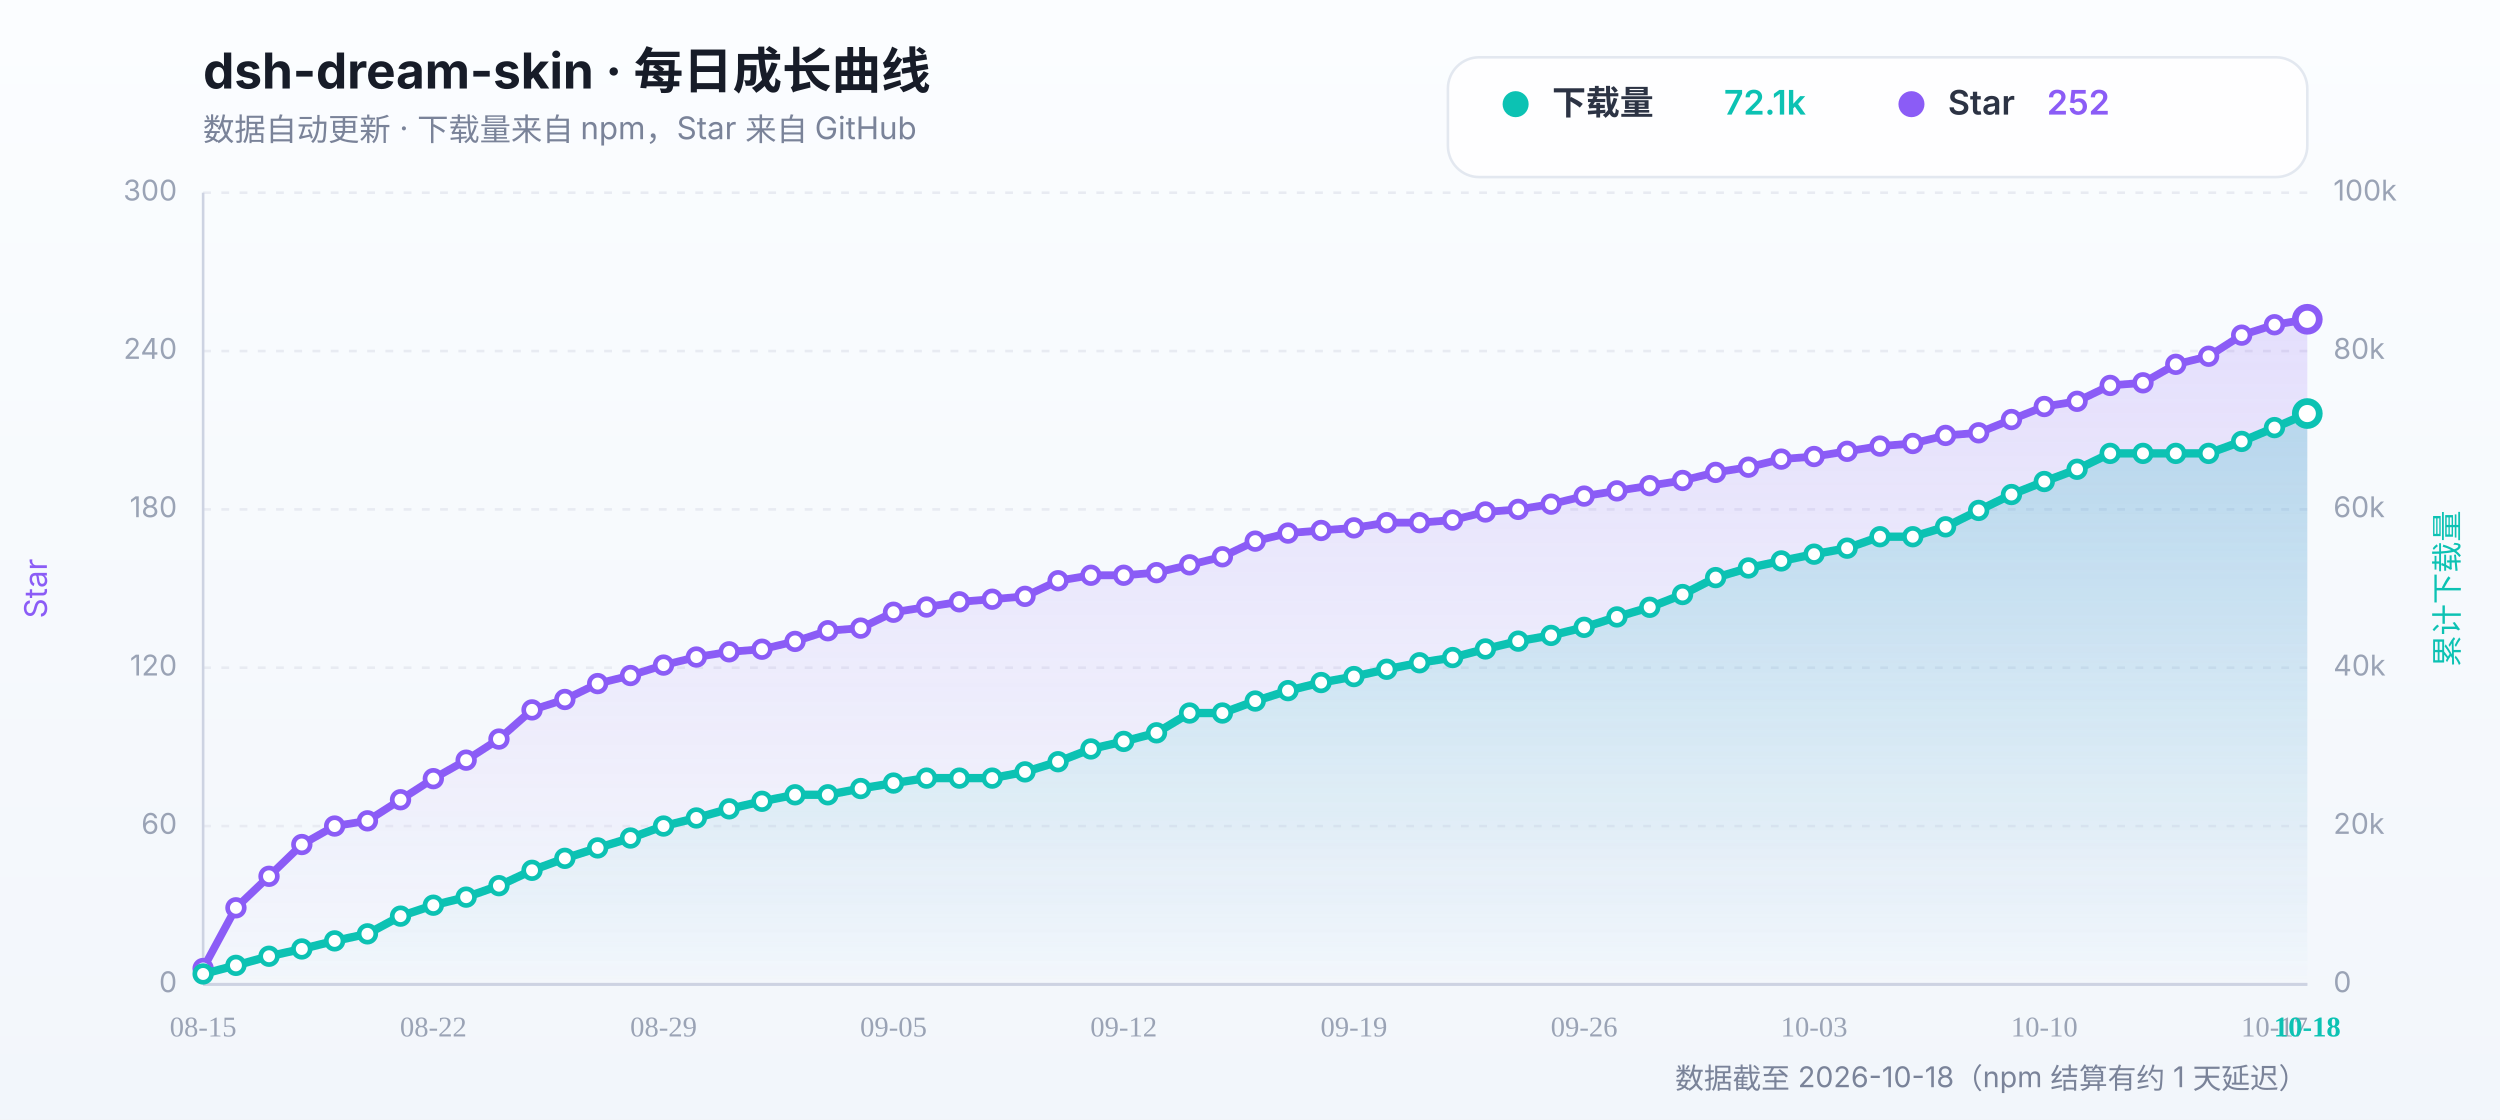
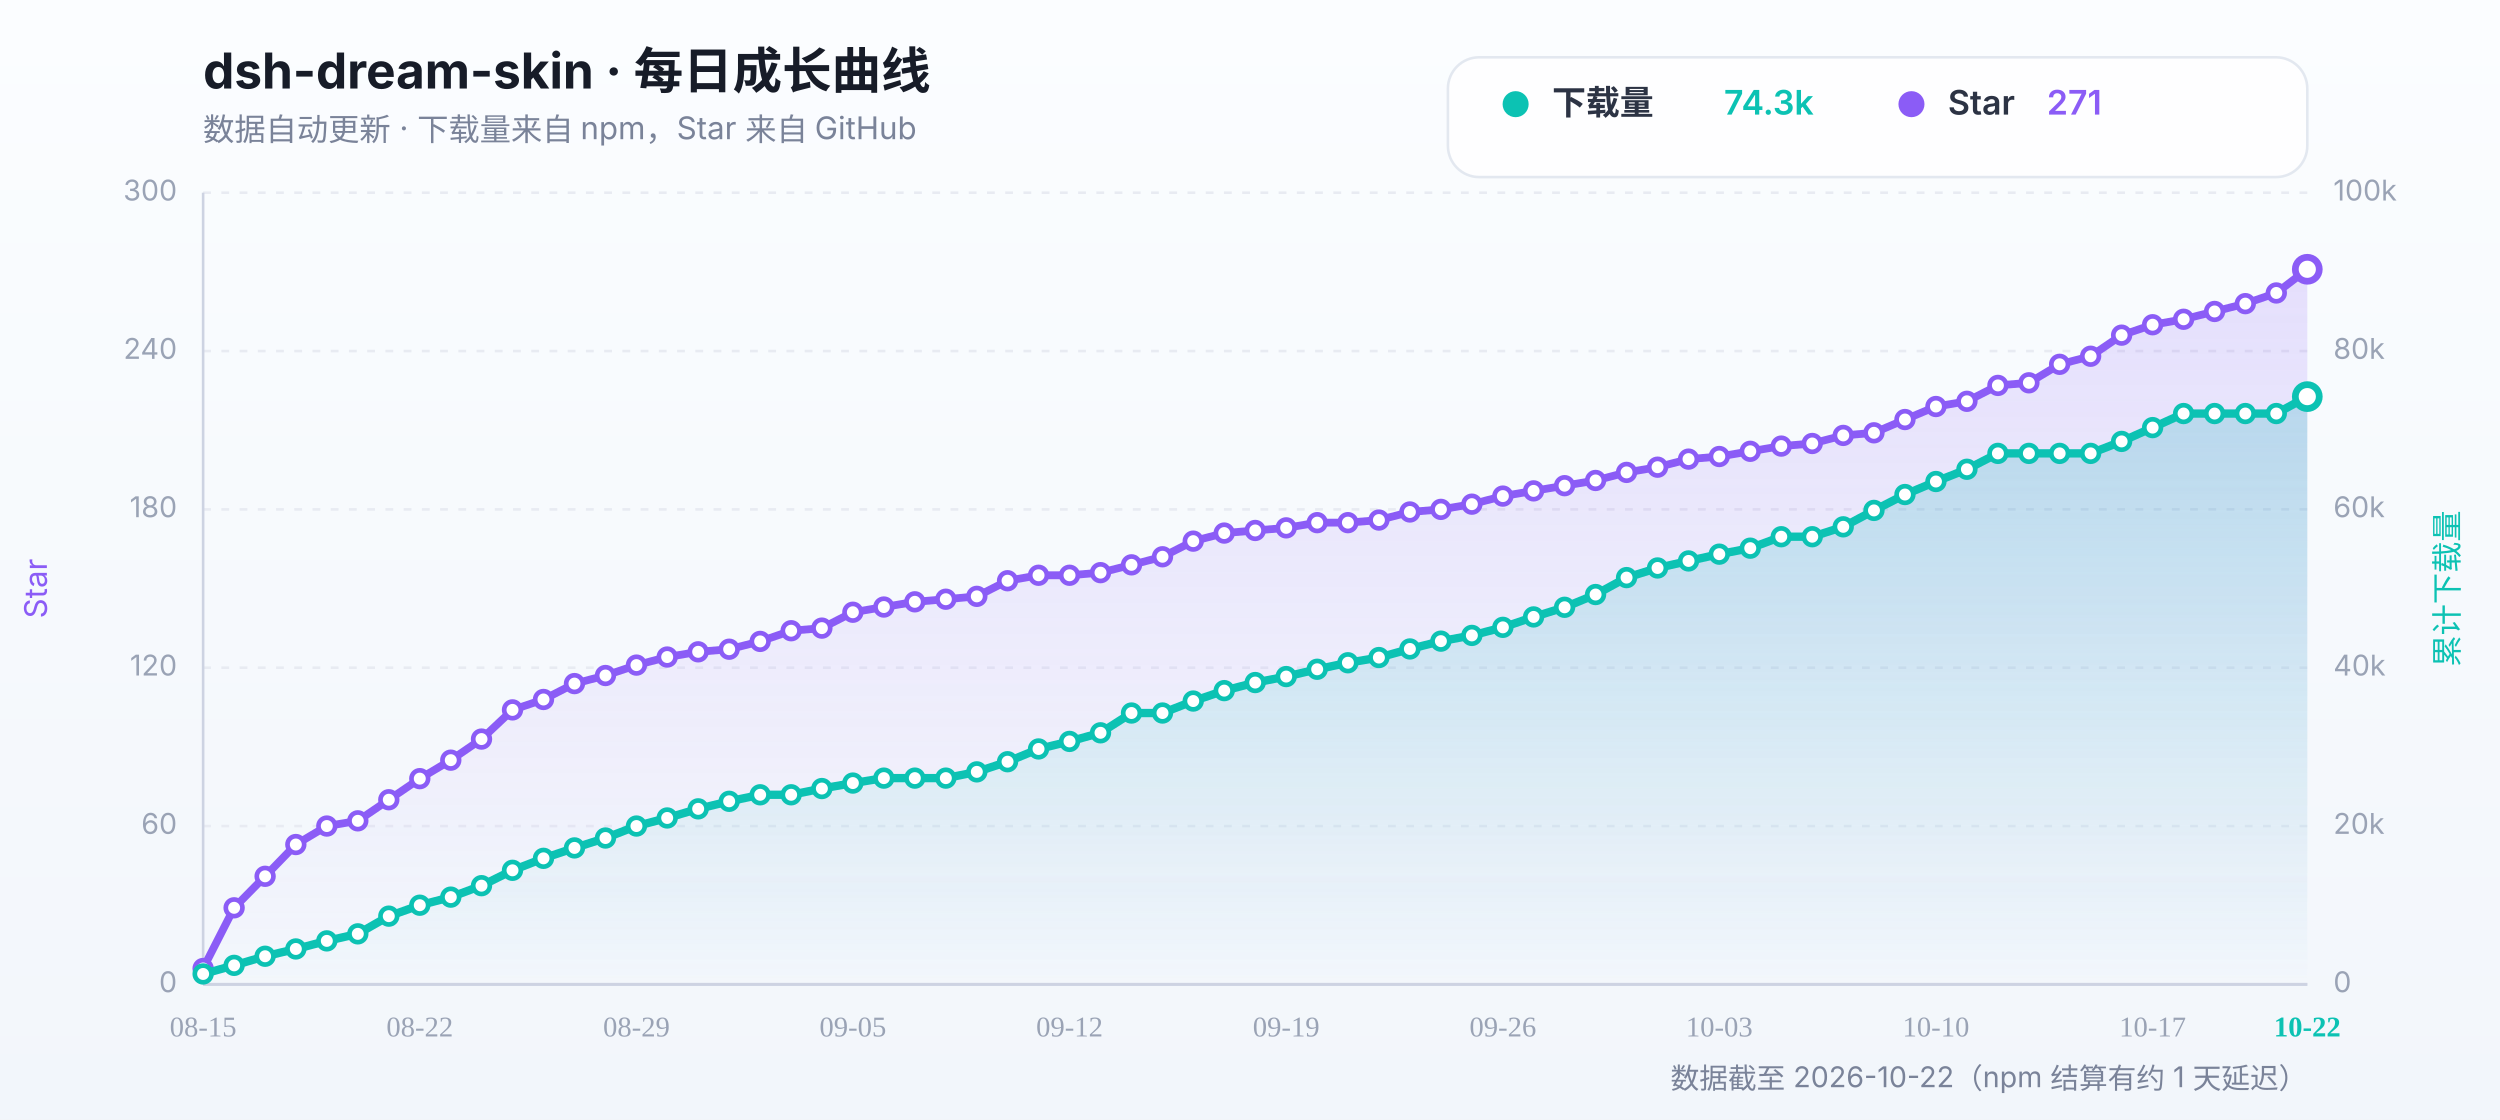
<svg xmlns="http://www.w3.org/2000/svg" width="960" height="430" viewBox="0 0 960 430" role="img" aria-label="dsh-dream-skin 每日 Star 与累计下载量双轴折线图">
  <defs>
    <linearGradient id="gradDl" x1="0" y1="0" x2="0" y2="1">
      <stop offset="0%" stop-color="#0cc2b3" stop-opacity="0.24" />
      <stop offset="100%" stop-color="#0cc2b3" stop-opacity="0" />
    </linearGradient>
    <linearGradient id="gradSt" x1="0" y1="0" x2="0" y2="1">
      <stop offset="0%" stop-color="#8b5cf6" stop-opacity="0.18" />
      <stop offset="100%" stop-color="#8b5cf6" stop-opacity="0" />
    </linearGradient>
    <linearGradient id="bgGrad" x1="0" y1="0" x2="0" y2="1">
      <stop offset="0%" stop-color="#fbfdff" />
      <stop offset="100%" stop-color="#f2f6fb" />
    </linearGradient>
  </defs>
  <rect width="960" height="430" fill="url(#bgGrad)" />
  <g font-family="system-ui,-apple-system,'Segoe UI',sans-serif">
    <text x="18" y="226" font-size="12" fill="#8b5cf6" transform="rotate(-90 18 226)" text-anchor="middle">Star</text>
    <text x="944" y="226" font-size="12" fill="#0cc2b3" transform="rotate(-90 944 226)" text-anchor="middle">累计下载量</text>
  </g>
  <text x="78" y="34" font-size="19" font-weight="700" fill="#171c28" font-family="system-ui,-apple-system,'Segoe UI',sans-serif">dsh-dream-skin · 每日成长曲线</text>
  <text x="78" y="54" font-size="12" fill="#7a8399" font-family="system-ui,-apple-system,'Segoe UI',sans-serif">数据自动更新 · 下载量来自 npm，Star 来自 GitHub</text>
  <g font-family="system-ui,-apple-system,'Segoe UI',sans-serif">
    <rect x="556" y="22" width="330" height="46" rx="12" fill="#ffffff" fill-opacity="0.72" stroke="#e3e8f0" stroke-width="1" />
    <circle cx="582" cy="40" r="5" fill="#0cc2b3" />
    <text x="596" y="44" font-size="13" font-weight="600" fill="#2c3344">下载量</text>
-     <text x="662" y="44" font-size="13" font-weight="600" fill="#0cc2b3">72.1k</text>
+     <text x="662" y="44" font-size="13" font-weight="600" fill="#0cc2b3">74.3k</text>
    <circle cx="734" cy="40" r="5" fill="#8b5cf6" />
    <text x="748" y="44" font-size="13" font-weight="600" fill="#2c3344">Star</text>
-     <text x="786" y="44" font-size="13" font-weight="600" fill="#8b5cf6">252</text>
+     <text x="786" y="44" font-size="13" font-weight="600" fill="#8b5cf6">271</text>
  </g>
  <line x1="78" y1="378.0" x2="886" y2="378.0" stroke="#d3d9e8" stroke-width="1.2" />
  <line x1="78" y1="317.2" x2="886" y2="317.2" stroke="#e8ebf2" stroke-width="1" stroke-dasharray="3 4" />
  <line x1="78" y1="256.4" x2="886" y2="256.4" stroke="#e8ebf2" stroke-width="1" stroke-dasharray="3 4" />
  <line x1="78" y1="195.6" x2="886" y2="195.6" stroke="#e8ebf2" stroke-width="1" stroke-dasharray="3 4" />
  <line x1="78" y1="134.8" x2="886" y2="134.8" stroke="#e8ebf2" stroke-width="1" stroke-dasharray="3 4" />
  <line x1="78" y1="74.0" x2="886" y2="74.0" stroke="#e8ebf2" stroke-width="1" stroke-dasharray="3 4" />
  <g font-family="system-ui,-apple-system,'Segoe UI',sans-serif">
    <text x="68" y="381.0" text-anchor="end" font-size="11" fill="#9aa3b5">0</text>
    <text x="68" y="320.2" text-anchor="end" font-size="11" fill="#9aa3b5">60</text>
    <text x="68" y="259.4" text-anchor="end" font-size="11" fill="#9aa3b5">120</text>
    <text x="68" y="198.6" text-anchor="end" font-size="11" fill="#9aa3b5">180</text>
    <text x="68" y="137.8" text-anchor="end" font-size="11" fill="#9aa3b5">240</text>
    <text x="68" y="77.0" text-anchor="end" font-size="11" fill="#9aa3b5">300</text>
    <text x="896" y="381.0" text-anchor="start" font-size="11" fill="#9aa3b5">0</text>
    <text x="896" y="320.2" text-anchor="start" font-size="11" fill="#9aa3b5">20k</text>
    <text x="896" y="259.4" text-anchor="start" font-size="11" fill="#9aa3b5">40k</text>
    <text x="896" y="198.6" text-anchor="start" font-size="11" fill="#9aa3b5">60k</text>
    <text x="896" y="137.8" text-anchor="start" font-size="11" fill="#9aa3b5">80k</text>
    <text x="896" y="77.0" text-anchor="start" font-size="11" fill="#9aa3b5">100k</text>
  </g>
  <line x1="78" y1="74" x2="78" y2="378" stroke="#cdd3e2" stroke-width="1" />
  <line x1="78" y1="378" x2="886" y2="378" stroke="#cdd3e2" stroke-width="1" />
-   <path d="M 78.0 378.0 L 78.0 374.0 L 90.6 370.7 L 103.3 367.2 L 115.9 364.4 L 128.5 361.3 L 141.1 358.6 L 153.8 351.8 L 166.4 347.6 L 179.0 344.5 L 191.6 340.1 L 204.3 334.2 L 216.9 329.6 L 229.5 325.6 L 242.1 321.8 L 254.8 317.2 L 267.4 314.1 L 280.0 310.6 L 292.6 307.7 L 305.3 305.2 L 317.9 305.2 L 330.5 302.8 L 343.1 300.7 L 355.8 298.8 L 368.4 298.8 L 381.0 298.8 L 393.6 296.4 L 406.3 292.5 L 418.9 287.6 L 431.5 284.7 L 444.1 281.4 L 456.8 273.8 L 469.4 273.8 L 482.0 269.2 L 494.6 265.2 L 507.3 262.1 L 519.9 259.8 L 532.5 257.0 L 545.1 254.5 L 557.8 252.5 L 570.4 249.2 L 583.0 246.2 L 595.6 244.0 L 608.3 240.9 L 620.9 236.9 L 633.5 233.2 L 646.1 228.3 L 658.8 221.8 L 671.4 218.1 L 684.0 215.4 L 696.6 212.8 L 709.3 210.5 L 721.9 206.1 L 734.5 206.1 L 747.1 202.3 L 759.8 196.0 L 772.4 189.9 L 785.0 184.9 L 797.6 180.2 L 810.3 174.1 L 822.9 174.1 L 835.5 174.1 L 848.1 174.1 L 860.8 169.5 L 873.4 164.2 L 886.0 158.8 L 886.0 378.0 Z" fill="url(#gradDl)" stroke="none" />
-   <path d="M 78.0 378.0 L 78.0 371.9 L 90.6 348.6 L 103.3 336.5 L 115.9 324.3 L 128.5 317.2 L 141.1 315.2 L 153.8 307.1 L 166.4 299.0 L 179.0 291.9 L 191.6 283.8 L 204.3 272.6 L 216.9 268.6 L 229.5 262.5 L 242.1 259.4 L 254.8 255.4 L 267.4 252.3 L 280.0 250.3 L 292.6 249.3 L 305.3 246.3 L 317.9 242.2 L 330.5 241.2 L 343.1 235.1 L 355.8 233.1 L 368.4 231.1 L 381.0 230.1 L 393.6 229.0 L 406.3 223.0 L 418.9 220.9 L 431.5 220.9 L 444.1 219.9 L 456.8 216.9 L 469.4 213.8 L 482.0 207.8 L 494.6 204.7 L 507.3 203.7 L 519.9 202.7 L 532.5 200.7 L 545.1 200.7 L 557.8 199.7 L 570.4 196.6 L 583.0 195.6 L 595.6 193.6 L 608.3 190.5 L 620.9 188.5 L 633.5 186.5 L 646.1 184.5 L 658.8 181.4 L 671.4 179.4 L 684.0 176.3 L 696.6 175.3 L 709.3 173.3 L 721.9 171.3 L 734.5 170.3 L 747.1 167.2 L 759.8 166.2 L 772.4 161.1 L 785.0 156.1 L 797.6 154.1 L 810.3 148.0 L 822.9 147.0 L 835.5 139.9 L 848.1 136.8 L 860.8 128.7 L 873.4 124.7 L 886.0 122.6 L 886.0 378.0 Z" fill="url(#gradSt)" stroke="none" />
-   <polyline points="78.0,371.9 90.6,348.6 103.3,336.5 115.9,324.3 128.5,317.2 141.1,315.2 153.8,307.1 166.4,299.0 179.0,291.9 191.6,283.8 204.3,272.6 216.9,268.6 229.5,262.5 242.1,259.4 254.8,255.4 267.4,252.3 280.0,250.3 292.6,249.3 305.3,246.3 317.9,242.2 330.5,241.2 343.1,235.1 355.8,233.1 368.4,231.1 381.0,230.1 393.6,229.0 406.3,223.0 418.9,220.9 431.5,220.9 444.1,219.9 456.8,216.9 469.4,213.8 482.0,207.8 494.6,204.7 507.3,203.7 519.9,202.7 532.5,200.7 545.1,200.7 557.8,199.7 570.4,196.6 583.0,195.6 595.6,193.6 608.3,190.5 620.9,188.5 633.5,186.5 646.1,184.5 658.8,181.4 671.4,179.4 684.0,176.3 696.6,175.3 709.3,173.3 721.9,171.3 734.5,170.3 747.1,167.2 759.8,166.2 772.4,161.1 785.0,156.1 797.6,154.1 810.3,148.0 822.9,147.0 835.5,139.9 848.1,136.8 860.8,128.7 873.4,124.7 886.0,122.6" fill="none" stroke="#8b5cf6" stroke-width="3" stroke-linecap="round" stroke-linejoin="round" />
+   <path d="M 78.0 378.0 L 78.0 374.0 L 89.9 370.7 L 101.8 367.2 L 113.6 364.4 L 125.5 361.3 L 137.4 358.6 L 149.3 351.8 L 161.2 347.6 L 173.1 344.5 L 184.9 340.1 L 196.8 334.2 L 208.7 329.6 L 220.6 325.6 L 232.5 321.8 L 244.4 317.2 L 256.2 314.1 L 268.1 310.6 L 280.0 307.7 L 291.9 305.2 L 303.8 305.2 L 315.6 302.8 L 327.5 300.7 L 339.4 298.8 L 351.3 298.8 L 363.2 298.8 L 375.1 296.4 L 386.9 292.5 L 398.8 287.6 L 410.7 284.7 L 422.6 281.4 L 434.5 273.8 L 446.4 273.8 L 458.2 269.2 L 470.1 265.2 L 482.0 262.1 L 493.9 259.8 L 505.8 257.0 L 517.6 254.5 L 529.5 252.5 L 541.4 249.2 L 553.3 246.2 L 565.2 244.0 L 577.1 240.9 L 588.9 236.9 L 600.8 233.2 L 612.7 228.3 L 624.6 221.8 L 636.5 218.1 L 648.4 215.4 L 660.2 212.8 L 672.1 210.5 L 684.0 206.1 L 695.9 206.1 L 707.8 202.3 L 719.6 196.0 L 731.5 189.9 L 743.4 184.9 L 755.3 180.2 L 767.2 174.1 L 779.1 174.1 L 790.9 174.1 L 802.8 174.1 L 814.7 169.5 L 826.6 164.2 L 838.5 158.8 L 850.4 158.8 L 862.2 158.8 L 874.1 158.8 L 886.0 152.3 L 886.0 378.0 Z" fill="url(#gradDl)" stroke="none" />
+   <path d="M 78.0 378.0 L 78.0 371.9 L 89.9 348.6 L 101.8 336.5 L 113.6 324.3 L 125.5 317.2 L 137.4 315.2 L 149.3 307.1 L 161.2 299.0 L 173.1 291.9 L 184.9 283.8 L 196.8 272.6 L 208.7 268.6 L 220.6 262.5 L 232.5 259.4 L 244.4 255.4 L 256.2 252.3 L 268.1 250.3 L 280.0 249.3 L 291.9 246.3 L 303.8 242.2 L 315.6 241.2 L 327.5 235.1 L 339.4 233.1 L 351.3 231.1 L 363.2 230.1 L 375.1 229.0 L 386.9 223.0 L 398.8 220.9 L 410.7 220.9 L 422.6 219.9 L 434.5 216.9 L 446.4 213.8 L 458.2 207.8 L 470.1 204.7 L 482.0 203.7 L 493.9 202.7 L 505.8 200.7 L 517.6 200.7 L 529.5 199.7 L 541.4 196.6 L 553.3 195.6 L 565.2 193.6 L 577.1 190.5 L 588.9 188.5 L 600.8 186.5 L 612.7 184.5 L 624.6 181.4 L 636.5 179.4 L 648.4 176.3 L 660.2 175.3 L 672.1 173.3 L 684.0 171.3 L 695.9 170.3 L 707.8 167.2 L 719.6 166.2 L 731.5 161.1 L 743.4 156.1 L 755.3 154.1 L 767.2 148.0 L 779.1 147.0 L 790.9 139.9 L 802.8 136.8 L 814.7 128.7 L 826.6 124.7 L 838.5 122.6 L 850.4 119.6 L 862.2 116.6 L 874.1 112.5 L 886.0 103.4 L 886.0 378.0 Z" fill="url(#gradSt)" stroke="none" />
+   <polyline points="78.0,371.9 89.9,348.6 101.8,336.5 113.6,324.3 125.5,317.2 137.4,315.2 149.3,307.1 161.2,299.0 173.1,291.9 184.9,283.8 196.8,272.6 208.7,268.6 220.6,262.5 232.5,259.4 244.4,255.4 256.2,252.3 268.1,250.3 280.0,249.3 291.9,246.3 303.8,242.2 315.6,241.2 327.5,235.1 339.4,233.1 351.3,231.1 363.2,230.1 375.1,229.0 386.9,223.0 398.8,220.9 410.7,220.9 422.6,219.9 434.5,216.9 446.4,213.8 458.2,207.8 470.1,204.7 482.0,203.7 493.9,202.7 505.8,200.7 517.6,200.7 529.5,199.7 541.4,196.6 553.3,195.6 565.2,193.6 577.1,190.5 588.9,188.5 600.8,186.5 612.7,184.5 624.6,181.4 636.5,179.4 648.4,176.3 660.2,175.3 672.1,173.3 684.0,171.3 695.9,170.3 707.8,167.2 719.6,166.2 731.5,161.1 743.4,156.1 755.3,154.1 767.2,148.0 779.1,147.0 790.9,139.9 802.8,136.8 814.7,128.7 826.6,124.7 838.5,122.6 850.4,119.6 862.2,116.6 874.1,112.5 886.0,103.4" fill="none" stroke="#8b5cf6" stroke-width="3" stroke-linecap="round" stroke-linejoin="round" />
  <circle cx="78.0" cy="371.9" r="3.2" fill="#ffffff" stroke="#8b5cf6" stroke-width="1.8" />
-   <circle cx="90.6" cy="348.6" r="3.2" fill="#ffffff" stroke="#8b5cf6" stroke-width="1.8" />
-   <circle cx="103.3" cy="336.5" r="3.2" fill="#ffffff" stroke="#8b5cf6" stroke-width="1.8" />
-   <circle cx="115.9" cy="324.3" r="3.2" fill="#ffffff" stroke="#8b5cf6" stroke-width="1.8" />
-   <circle cx="128.5" cy="317.2" r="3.2" fill="#ffffff" stroke="#8b5cf6" stroke-width="1.8" />
-   <circle cx="141.1" cy="315.2" r="3.2" fill="#ffffff" stroke="#8b5cf6" stroke-width="1.8" />
-   <circle cx="153.8" cy="307.1" r="3.2" fill="#ffffff" stroke="#8b5cf6" stroke-width="1.8" />
-   <circle cx="166.4" cy="299.0" r="3.2" fill="#ffffff" stroke="#8b5cf6" stroke-width="1.8" />
-   <circle cx="179.0" cy="291.9" r="3.2" fill="#ffffff" stroke="#8b5cf6" stroke-width="1.8" />
-   <circle cx="191.6" cy="283.8" r="3.2" fill="#ffffff" stroke="#8b5cf6" stroke-width="1.8" />
-   <circle cx="204.3" cy="272.6" r="3.2" fill="#ffffff" stroke="#8b5cf6" stroke-width="1.8" />
-   <circle cx="216.9" cy="268.6" r="3.2" fill="#ffffff" stroke="#8b5cf6" stroke-width="1.8" />
-   <circle cx="229.5" cy="262.5" r="3.2" fill="#ffffff" stroke="#8b5cf6" stroke-width="1.8" />
-   <circle cx="242.1" cy="259.4" r="3.2" fill="#ffffff" stroke="#8b5cf6" stroke-width="1.8" />
-   <circle cx="254.8" cy="255.4" r="3.2" fill="#ffffff" stroke="#8b5cf6" stroke-width="1.8" />
-   <circle cx="267.4" cy="252.3" r="3.2" fill="#ffffff" stroke="#8b5cf6" stroke-width="1.8" />
-   <circle cx="280.0" cy="250.3" r="3.2" fill="#ffffff" stroke="#8b5cf6" stroke-width="1.8" />
-   <circle cx="292.6" cy="249.3" r="3.2" fill="#ffffff" stroke="#8b5cf6" stroke-width="1.8" />
-   <circle cx="305.3" cy="246.3" r="3.2" fill="#ffffff" stroke="#8b5cf6" stroke-width="1.8" />
-   <circle cx="317.9" cy="242.2" r="3.2" fill="#ffffff" stroke="#8b5cf6" stroke-width="1.8" />
-   <circle cx="330.5" cy="241.2" r="3.2" fill="#ffffff" stroke="#8b5cf6" stroke-width="1.8" />
-   <circle cx="343.1" cy="235.1" r="3.2" fill="#ffffff" stroke="#8b5cf6" stroke-width="1.8" />
-   <circle cx="355.8" cy="233.1" r="3.2" fill="#ffffff" stroke="#8b5cf6" stroke-width="1.8" />
-   <circle cx="368.4" cy="231.1" r="3.2" fill="#ffffff" stroke="#8b5cf6" stroke-width="1.8" />
-   <circle cx="381.0" cy="230.1" r="3.2" fill="#ffffff" stroke="#8b5cf6" stroke-width="1.8" />
-   <circle cx="393.6" cy="229.0" r="3.2" fill="#ffffff" stroke="#8b5cf6" stroke-width="1.8" />
-   <circle cx="406.3" cy="223.0" r="3.2" fill="#ffffff" stroke="#8b5cf6" stroke-width="1.8" />
-   <circle cx="418.9" cy="220.9" r="3.2" fill="#ffffff" stroke="#8b5cf6" stroke-width="1.8" />
-   <circle cx="431.5" cy="220.9" r="3.2" fill="#ffffff" stroke="#8b5cf6" stroke-width="1.8" />
-   <circle cx="444.1" cy="219.9" r="3.2" fill="#ffffff" stroke="#8b5cf6" stroke-width="1.8" />
-   <circle cx="456.8" cy="216.9" r="3.2" fill="#ffffff" stroke="#8b5cf6" stroke-width="1.8" />
-   <circle cx="469.4" cy="213.8" r="3.2" fill="#ffffff" stroke="#8b5cf6" stroke-width="1.8" />
-   <circle cx="482.0" cy="207.8" r="3.2" fill="#ffffff" stroke="#8b5cf6" stroke-width="1.8" />
-   <circle cx="494.6" cy="204.7" r="3.2" fill="#ffffff" stroke="#8b5cf6" stroke-width="1.8" />
-   <circle cx="507.3" cy="203.7" r="3.2" fill="#ffffff" stroke="#8b5cf6" stroke-width="1.8" />
-   <circle cx="519.9" cy="202.7" r="3.2" fill="#ffffff" stroke="#8b5cf6" stroke-width="1.8" />
-   <circle cx="532.5" cy="200.7" r="3.2" fill="#ffffff" stroke="#8b5cf6" stroke-width="1.8" />
-   <circle cx="545.1" cy="200.7" r="3.2" fill="#ffffff" stroke="#8b5cf6" stroke-width="1.8" />
-   <circle cx="557.8" cy="199.7" r="3.2" fill="#ffffff" stroke="#8b5cf6" stroke-width="1.8" />
-   <circle cx="570.4" cy="196.6" r="3.2" fill="#ffffff" stroke="#8b5cf6" stroke-width="1.8" />
-   <circle cx="583.0" cy="195.6" r="3.2" fill="#ffffff" stroke="#8b5cf6" stroke-width="1.8" />
-   <circle cx="595.6" cy="193.6" r="3.2" fill="#ffffff" stroke="#8b5cf6" stroke-width="1.8" />
-   <circle cx="608.3" cy="190.5" r="3.2" fill="#ffffff" stroke="#8b5cf6" stroke-width="1.8" />
-   <circle cx="620.9" cy="188.5" r="3.2" fill="#ffffff" stroke="#8b5cf6" stroke-width="1.8" />
-   <circle cx="633.5" cy="186.5" r="3.2" fill="#ffffff" stroke="#8b5cf6" stroke-width="1.8" />
-   <circle cx="646.1" cy="184.5" r="3.2" fill="#ffffff" stroke="#8b5cf6" stroke-width="1.8" />
-   <circle cx="658.8" cy="181.4" r="3.2" fill="#ffffff" stroke="#8b5cf6" stroke-width="1.8" />
-   <circle cx="671.4" cy="179.4" r="3.2" fill="#ffffff" stroke="#8b5cf6" stroke-width="1.8" />
-   <circle cx="684.0" cy="176.3" r="3.2" fill="#ffffff" stroke="#8b5cf6" stroke-width="1.8" />
-   <circle cx="696.6" cy="175.3" r="3.2" fill="#ffffff" stroke="#8b5cf6" stroke-width="1.8" />
-   <circle cx="709.3" cy="173.3" r="3.2" fill="#ffffff" stroke="#8b5cf6" stroke-width="1.8" />
-   <circle cx="721.9" cy="171.3" r="3.2" fill="#ffffff" stroke="#8b5cf6" stroke-width="1.8" />
-   <circle cx="734.5" cy="170.3" r="3.2" fill="#ffffff" stroke="#8b5cf6" stroke-width="1.8" />
-   <circle cx="747.1" cy="167.2" r="3.2" fill="#ffffff" stroke="#8b5cf6" stroke-width="1.8" />
-   <circle cx="759.8" cy="166.2" r="3.2" fill="#ffffff" stroke="#8b5cf6" stroke-width="1.8" />
-   <circle cx="772.4" cy="161.1" r="3.2" fill="#ffffff" stroke="#8b5cf6" stroke-width="1.8" />
-   <circle cx="785.0" cy="156.1" r="3.2" fill="#ffffff" stroke="#8b5cf6" stroke-width="1.8" />
-   <circle cx="797.6" cy="154.1" r="3.2" fill="#ffffff" stroke="#8b5cf6" stroke-width="1.8" />
-   <circle cx="810.3" cy="148.0" r="3.2" fill="#ffffff" stroke="#8b5cf6" stroke-width="1.8" />
-   <circle cx="822.9" cy="147.0" r="3.2" fill="#ffffff" stroke="#8b5cf6" stroke-width="1.8" />
-   <circle cx="835.5" cy="139.9" r="3.2" fill="#ffffff" stroke="#8b5cf6" stroke-width="1.8" />
-   <circle cx="848.1" cy="136.8" r="3.2" fill="#ffffff" stroke="#8b5cf6" stroke-width="1.8" />
-   <circle cx="860.8" cy="128.7" r="3.2" fill="#ffffff" stroke="#8b5cf6" stroke-width="1.8" />
-   <circle cx="873.4" cy="124.7" r="3.2" fill="#ffffff" stroke="#8b5cf6" stroke-width="1.8" />
-   <circle cx="886.0" cy="122.6" r="4.6" fill="#ffffff" stroke="#8b5cf6" stroke-width="2.6" />
-   <polyline points="78.0,374.0 90.6,370.7 103.3,367.2 115.9,364.4 128.5,361.3 141.1,358.6 153.8,351.8 166.4,347.6 179.0,344.5 191.6,340.1 204.3,334.2 216.9,329.6 229.5,325.6 242.1,321.8 254.8,317.2 267.4,314.1 280.0,310.6 292.6,307.7 305.3,305.2 317.9,305.2 330.5,302.8 343.1,300.7 355.8,298.8 368.4,298.8 381.0,298.8 393.6,296.4 406.3,292.5 418.9,287.6 431.5,284.7 444.1,281.4 456.8,273.8 469.4,273.8 482.0,269.2 494.6,265.2 507.3,262.1 519.9,259.8 532.5,257.0 545.1,254.5 557.8,252.5 570.4,249.2 583.0,246.2 595.6,244.0 608.3,240.9 620.9,236.9 633.5,233.2 646.1,228.3 658.8,221.8 671.4,218.1 684.0,215.4 696.6,212.8 709.3,210.5 721.9,206.1 734.5,206.1 747.1,202.3 759.8,196.0 772.4,189.9 785.0,184.9 797.6,180.2 810.3,174.1 822.9,174.1 835.5,174.1 848.1,174.1 860.8,169.5 873.4,164.2 886.0,158.8" fill="none" stroke="#0cc2b3" stroke-width="3.2" stroke-linecap="round" stroke-linejoin="round" />
+   <circle cx="89.9" cy="348.6" r="3.2" fill="#ffffff" stroke="#8b5cf6" stroke-width="1.8" />
+   <circle cx="101.8" cy="336.5" r="3.2" fill="#ffffff" stroke="#8b5cf6" stroke-width="1.8" />
+   <circle cx="113.6" cy="324.3" r="3.2" fill="#ffffff" stroke="#8b5cf6" stroke-width="1.8" />
+   <circle cx="125.5" cy="317.2" r="3.2" fill="#ffffff" stroke="#8b5cf6" stroke-width="1.8" />
+   <circle cx="137.4" cy="315.2" r="3.2" fill="#ffffff" stroke="#8b5cf6" stroke-width="1.8" />
+   <circle cx="149.3" cy="307.1" r="3.2" fill="#ffffff" stroke="#8b5cf6" stroke-width="1.8" />
+   <circle cx="161.2" cy="299.0" r="3.2" fill="#ffffff" stroke="#8b5cf6" stroke-width="1.8" />
+   <circle cx="173.1" cy="291.9" r="3.2" fill="#ffffff" stroke="#8b5cf6" stroke-width="1.8" />
+   <circle cx="184.9" cy="283.8" r="3.2" fill="#ffffff" stroke="#8b5cf6" stroke-width="1.8" />
+   <circle cx="196.8" cy="272.6" r="3.2" fill="#ffffff" stroke="#8b5cf6" stroke-width="1.8" />
+   <circle cx="208.7" cy="268.6" r="3.2" fill="#ffffff" stroke="#8b5cf6" stroke-width="1.8" />
+   <circle cx="220.6" cy="262.5" r="3.2" fill="#ffffff" stroke="#8b5cf6" stroke-width="1.8" />
+   <circle cx="232.5" cy="259.4" r="3.2" fill="#ffffff" stroke="#8b5cf6" stroke-width="1.8" />
+   <circle cx="244.4" cy="255.4" r="3.2" fill="#ffffff" stroke="#8b5cf6" stroke-width="1.8" />
+   <circle cx="256.2" cy="252.3" r="3.2" fill="#ffffff" stroke="#8b5cf6" stroke-width="1.8" />
+   <circle cx="268.1" cy="250.3" r="3.2" fill="#ffffff" stroke="#8b5cf6" stroke-width="1.8" />
+   <circle cx="280.0" cy="249.3" r="3.2" fill="#ffffff" stroke="#8b5cf6" stroke-width="1.8" />
+   <circle cx="291.9" cy="246.3" r="3.2" fill="#ffffff" stroke="#8b5cf6" stroke-width="1.8" />
+   <circle cx="303.8" cy="242.2" r="3.2" fill="#ffffff" stroke="#8b5cf6" stroke-width="1.8" />
+   <circle cx="315.6" cy="241.2" r="3.2" fill="#ffffff" stroke="#8b5cf6" stroke-width="1.8" />
+   <circle cx="327.5" cy="235.1" r="3.2" fill="#ffffff" stroke="#8b5cf6" stroke-width="1.8" />
+   <circle cx="339.4" cy="233.1" r="3.2" fill="#ffffff" stroke="#8b5cf6" stroke-width="1.8" />
+   <circle cx="351.3" cy="231.1" r="3.2" fill="#ffffff" stroke="#8b5cf6" stroke-width="1.8" />
+   <circle cx="363.2" cy="230.1" r="3.2" fill="#ffffff" stroke="#8b5cf6" stroke-width="1.8" />
+   <circle cx="375.1" cy="229.0" r="3.2" fill="#ffffff" stroke="#8b5cf6" stroke-width="1.8" />
+   <circle cx="386.9" cy="223.0" r="3.2" fill="#ffffff" stroke="#8b5cf6" stroke-width="1.8" />
+   <circle cx="398.8" cy="220.9" r="3.2" fill="#ffffff" stroke="#8b5cf6" stroke-width="1.8" />
+   <circle cx="410.7" cy="220.9" r="3.2" fill="#ffffff" stroke="#8b5cf6" stroke-width="1.8" />
+   <circle cx="422.6" cy="219.9" r="3.2" fill="#ffffff" stroke="#8b5cf6" stroke-width="1.8" />
+   <circle cx="434.5" cy="216.9" r="3.2" fill="#ffffff" stroke="#8b5cf6" stroke-width="1.8" />
+   <circle cx="446.4" cy="213.8" r="3.2" fill="#ffffff" stroke="#8b5cf6" stroke-width="1.8" />
+   <circle cx="458.2" cy="207.8" r="3.2" fill="#ffffff" stroke="#8b5cf6" stroke-width="1.8" />
+   <circle cx="470.1" cy="204.7" r="3.2" fill="#ffffff" stroke="#8b5cf6" stroke-width="1.8" />
+   <circle cx="482.0" cy="203.7" r="3.2" fill="#ffffff" stroke="#8b5cf6" stroke-width="1.8" />
+   <circle cx="493.9" cy="202.7" r="3.2" fill="#ffffff" stroke="#8b5cf6" stroke-width="1.8" />
+   <circle cx="505.8" cy="200.7" r="3.2" fill="#ffffff" stroke="#8b5cf6" stroke-width="1.8" />
+   <circle cx="517.6" cy="200.7" r="3.2" fill="#ffffff" stroke="#8b5cf6" stroke-width="1.8" />
+   <circle cx="529.5" cy="199.7" r="3.2" fill="#ffffff" stroke="#8b5cf6" stroke-width="1.8" />
+   <circle cx="541.4" cy="196.6" r="3.2" fill="#ffffff" stroke="#8b5cf6" stroke-width="1.8" />
+   <circle cx="553.3" cy="195.6" r="3.2" fill="#ffffff" stroke="#8b5cf6" stroke-width="1.8" />
+   <circle cx="565.2" cy="193.6" r="3.2" fill="#ffffff" stroke="#8b5cf6" stroke-width="1.8" />
+   <circle cx="577.1" cy="190.5" r="3.2" fill="#ffffff" stroke="#8b5cf6" stroke-width="1.8" />
+   <circle cx="588.9" cy="188.5" r="3.2" fill="#ffffff" stroke="#8b5cf6" stroke-width="1.8" />
+   <circle cx="600.8" cy="186.5" r="3.2" fill="#ffffff" stroke="#8b5cf6" stroke-width="1.8" />
+   <circle cx="612.7" cy="184.5" r="3.2" fill="#ffffff" stroke="#8b5cf6" stroke-width="1.8" />
+   <circle cx="624.6" cy="181.4" r="3.2" fill="#ffffff" stroke="#8b5cf6" stroke-width="1.8" />
+   <circle cx="636.5" cy="179.4" r="3.2" fill="#ffffff" stroke="#8b5cf6" stroke-width="1.8" />
+   <circle cx="648.4" cy="176.3" r="3.2" fill="#ffffff" stroke="#8b5cf6" stroke-width="1.8" />
+   <circle cx="660.2" cy="175.3" r="3.2" fill="#ffffff" stroke="#8b5cf6" stroke-width="1.8" />
+   <circle cx="672.1" cy="173.3" r="3.2" fill="#ffffff" stroke="#8b5cf6" stroke-width="1.8" />
+   <circle cx="684.0" cy="171.3" r="3.2" fill="#ffffff" stroke="#8b5cf6" stroke-width="1.8" />
+   <circle cx="695.9" cy="170.3" r="3.2" fill="#ffffff" stroke="#8b5cf6" stroke-width="1.8" />
+   <circle cx="707.8" cy="167.2" r="3.2" fill="#ffffff" stroke="#8b5cf6" stroke-width="1.8" />
+   <circle cx="719.6" cy="166.2" r="3.2" fill="#ffffff" stroke="#8b5cf6" stroke-width="1.8" />
+   <circle cx="731.5" cy="161.1" r="3.2" fill="#ffffff" stroke="#8b5cf6" stroke-width="1.8" />
+   <circle cx="743.4" cy="156.1" r="3.2" fill="#ffffff" stroke="#8b5cf6" stroke-width="1.8" />
+   <circle cx="755.3" cy="154.1" r="3.2" fill="#ffffff" stroke="#8b5cf6" stroke-width="1.8" />
+   <circle cx="767.2" cy="148.0" r="3.2" fill="#ffffff" stroke="#8b5cf6" stroke-width="1.8" />
+   <circle cx="779.1" cy="147.0" r="3.2" fill="#ffffff" stroke="#8b5cf6" stroke-width="1.8" />
+   <circle cx="790.9" cy="139.9" r="3.2" fill="#ffffff" stroke="#8b5cf6" stroke-width="1.8" />
+   <circle cx="802.8" cy="136.8" r="3.2" fill="#ffffff" stroke="#8b5cf6" stroke-width="1.8" />
+   <circle cx="814.7" cy="128.7" r="3.2" fill="#ffffff" stroke="#8b5cf6" stroke-width="1.8" />
+   <circle cx="826.6" cy="124.7" r="3.2" fill="#ffffff" stroke="#8b5cf6" stroke-width="1.8" />
+   <circle cx="838.5" cy="122.6" r="3.2" fill="#ffffff" stroke="#8b5cf6" stroke-width="1.8" />
+   <circle cx="850.4" cy="119.6" r="3.2" fill="#ffffff" stroke="#8b5cf6" stroke-width="1.8" />
+   <circle cx="862.2" cy="116.6" r="3.2" fill="#ffffff" stroke="#8b5cf6" stroke-width="1.8" />
+   <circle cx="874.1" cy="112.5" r="3.2" fill="#ffffff" stroke="#8b5cf6" stroke-width="1.8" />
+   <circle cx="886.0" cy="103.4" r="4.6" fill="#ffffff" stroke="#8b5cf6" stroke-width="2.6" />
+   <polyline points="78.0,374.0 89.9,370.7 101.8,367.2 113.6,364.4 125.5,361.3 137.4,358.6 149.3,351.8 161.2,347.6 173.1,344.5 184.9,340.1 196.8,334.2 208.7,329.6 220.6,325.6 232.5,321.8 244.4,317.2 256.2,314.1 268.1,310.6 280.0,307.7 291.9,305.2 303.8,305.2 315.6,302.8 327.5,300.7 339.4,298.8 351.3,298.8 363.2,298.8 375.1,296.4 386.9,292.5 398.8,287.6 410.7,284.7 422.6,281.4 434.5,273.8 446.4,273.8 458.2,269.2 470.1,265.2 482.0,262.1 493.9,259.8 505.8,257.0 517.6,254.5 529.5,252.5 541.4,249.2 553.3,246.2 565.2,244.0 577.1,240.9 588.9,236.9 600.8,233.2 612.7,228.3 624.6,221.8 636.5,218.1 648.4,215.4 660.2,212.8 672.1,210.5 684.0,206.1 695.9,206.1 707.8,202.3 719.6,196.0 731.5,189.9 743.4,184.9 755.3,180.2 767.2,174.1 779.1,174.1 790.9,174.1 802.8,174.1 814.7,169.5 826.6,164.2 838.5,158.8 850.4,158.8 862.2,158.8 874.1,158.8 886.0,152.3" fill="none" stroke="#0cc2b3" stroke-width="3.2" stroke-linecap="round" stroke-linejoin="round" />
  <circle cx="78.0" cy="374.0" r="3.2" fill="#ffffff" stroke="#0cc2b3" stroke-width="1.8" />
-   <circle cx="90.6" cy="370.7" r="3.2" fill="#ffffff" stroke="#0cc2b3" stroke-width="1.8" />
-   <circle cx="103.3" cy="367.2" r="3.2" fill="#ffffff" stroke="#0cc2b3" stroke-width="1.8" />
-   <circle cx="115.9" cy="364.4" r="3.2" fill="#ffffff" stroke="#0cc2b3" stroke-width="1.8" />
-   <circle cx="128.5" cy="361.3" r="3.2" fill="#ffffff" stroke="#0cc2b3" stroke-width="1.8" />
-   <circle cx="141.1" cy="358.6" r="3.2" fill="#ffffff" stroke="#0cc2b3" stroke-width="1.8" />
-   <circle cx="153.8" cy="351.8" r="3.2" fill="#ffffff" stroke="#0cc2b3" stroke-width="1.8" />
-   <circle cx="166.4" cy="347.6" r="3.2" fill="#ffffff" stroke="#0cc2b3" stroke-width="1.8" />
-   <circle cx="179.0" cy="344.5" r="3.2" fill="#ffffff" stroke="#0cc2b3" stroke-width="1.8" />
-   <circle cx="191.6" cy="340.1" r="3.2" fill="#ffffff" stroke="#0cc2b3" stroke-width="1.8" />
-   <circle cx="204.3" cy="334.2" r="3.2" fill="#ffffff" stroke="#0cc2b3" stroke-width="1.8" />
-   <circle cx="216.9" cy="329.6" r="3.2" fill="#ffffff" stroke="#0cc2b3" stroke-width="1.8" />
-   <circle cx="229.5" cy="325.6" r="3.2" fill="#ffffff" stroke="#0cc2b3" stroke-width="1.8" />
-   <circle cx="242.1" cy="321.8" r="3.2" fill="#ffffff" stroke="#0cc2b3" stroke-width="1.8" />
-   <circle cx="254.8" cy="317.2" r="3.2" fill="#ffffff" stroke="#0cc2b3" stroke-width="1.8" />
-   <circle cx="267.4" cy="314.1" r="3.2" fill="#ffffff" stroke="#0cc2b3" stroke-width="1.8" />
-   <circle cx="280.0" cy="310.6" r="3.2" fill="#ffffff" stroke="#0cc2b3" stroke-width="1.8" />
-   <circle cx="292.6" cy="307.7" r="3.2" fill="#ffffff" stroke="#0cc2b3" stroke-width="1.8" />
-   <circle cx="305.3" cy="305.2" r="3.2" fill="#ffffff" stroke="#0cc2b3" stroke-width="1.8" />
-   <circle cx="317.9" cy="305.2" r="3.2" fill="#ffffff" stroke="#0cc2b3" stroke-width="1.8" />
-   <circle cx="330.5" cy="302.8" r="3.2" fill="#ffffff" stroke="#0cc2b3" stroke-width="1.8" />
-   <circle cx="343.1" cy="300.7" r="3.2" fill="#ffffff" stroke="#0cc2b3" stroke-width="1.8" />
-   <circle cx="355.8" cy="298.8" r="3.2" fill="#ffffff" stroke="#0cc2b3" stroke-width="1.8" />
-   <circle cx="368.4" cy="298.8" r="3.2" fill="#ffffff" stroke="#0cc2b3" stroke-width="1.8" />
-   <circle cx="381.0" cy="298.8" r="3.2" fill="#ffffff" stroke="#0cc2b3" stroke-width="1.8" />
-   <circle cx="393.6" cy="296.4" r="3.2" fill="#ffffff" stroke="#0cc2b3" stroke-width="1.8" />
-   <circle cx="406.3" cy="292.5" r="3.2" fill="#ffffff" stroke="#0cc2b3" stroke-width="1.8" />
-   <circle cx="418.9" cy="287.6" r="3.2" fill="#ffffff" stroke="#0cc2b3" stroke-width="1.8" />
-   <circle cx="431.5" cy="284.7" r="3.2" fill="#ffffff" stroke="#0cc2b3" stroke-width="1.8" />
-   <circle cx="444.1" cy="281.4" r="3.2" fill="#ffffff" stroke="#0cc2b3" stroke-width="1.8" />
-   <circle cx="456.8" cy="273.8" r="3.2" fill="#ffffff" stroke="#0cc2b3" stroke-width="1.8" />
-   <circle cx="469.4" cy="273.8" r="3.2" fill="#ffffff" stroke="#0cc2b3" stroke-width="1.8" />
-   <circle cx="482.0" cy="269.2" r="3.2" fill="#ffffff" stroke="#0cc2b3" stroke-width="1.8" />
-   <circle cx="494.6" cy="265.2" r="3.2" fill="#ffffff" stroke="#0cc2b3" stroke-width="1.8" />
-   <circle cx="507.3" cy="262.1" r="3.2" fill="#ffffff" stroke="#0cc2b3" stroke-width="1.8" />
-   <circle cx="519.9" cy="259.8" r="3.2" fill="#ffffff" stroke="#0cc2b3" stroke-width="1.8" />
-   <circle cx="532.5" cy="257.0" r="3.2" fill="#ffffff" stroke="#0cc2b3" stroke-width="1.8" />
-   <circle cx="545.1" cy="254.5" r="3.2" fill="#ffffff" stroke="#0cc2b3" stroke-width="1.8" />
-   <circle cx="557.8" cy="252.5" r="3.2" fill="#ffffff" stroke="#0cc2b3" stroke-width="1.8" />
-   <circle cx="570.4" cy="249.2" r="3.2" fill="#ffffff" stroke="#0cc2b3" stroke-width="1.8" />
-   <circle cx="583.0" cy="246.2" r="3.2" fill="#ffffff" stroke="#0cc2b3" stroke-width="1.8" />
-   <circle cx="595.6" cy="244.0" r="3.2" fill="#ffffff" stroke="#0cc2b3" stroke-width="1.8" />
-   <circle cx="608.3" cy="240.9" r="3.2" fill="#ffffff" stroke="#0cc2b3" stroke-width="1.8" />
-   <circle cx="620.9" cy="236.9" r="3.2" fill="#ffffff" stroke="#0cc2b3" stroke-width="1.8" />
-   <circle cx="633.5" cy="233.2" r="3.2" fill="#ffffff" stroke="#0cc2b3" stroke-width="1.8" />
-   <circle cx="646.1" cy="228.3" r="3.2" fill="#ffffff" stroke="#0cc2b3" stroke-width="1.8" />
-   <circle cx="658.8" cy="221.8" r="3.2" fill="#ffffff" stroke="#0cc2b3" stroke-width="1.8" />
-   <circle cx="671.4" cy="218.1" r="3.2" fill="#ffffff" stroke="#0cc2b3" stroke-width="1.8" />
-   <circle cx="684.0" cy="215.4" r="3.2" fill="#ffffff" stroke="#0cc2b3" stroke-width="1.8" />
-   <circle cx="696.6" cy="212.8" r="3.2" fill="#ffffff" stroke="#0cc2b3" stroke-width="1.8" />
-   <circle cx="709.3" cy="210.5" r="3.2" fill="#ffffff" stroke="#0cc2b3" stroke-width="1.8" />
-   <circle cx="721.9" cy="206.1" r="3.2" fill="#ffffff" stroke="#0cc2b3" stroke-width="1.8" />
-   <circle cx="734.5" cy="206.1" r="3.2" fill="#ffffff" stroke="#0cc2b3" stroke-width="1.8" />
-   <circle cx="747.1" cy="202.3" r="3.2" fill="#ffffff" stroke="#0cc2b3" stroke-width="1.8" />
-   <circle cx="759.8" cy="196.0" r="3.2" fill="#ffffff" stroke="#0cc2b3" stroke-width="1.8" />
-   <circle cx="772.4" cy="189.9" r="3.2" fill="#ffffff" stroke="#0cc2b3" stroke-width="1.8" />
-   <circle cx="785.0" cy="184.9" r="3.2" fill="#ffffff" stroke="#0cc2b3" stroke-width="1.8" />
-   <circle cx="797.6" cy="180.2" r="3.2" fill="#ffffff" stroke="#0cc2b3" stroke-width="1.8" />
-   <circle cx="810.3" cy="174.1" r="3.2" fill="#ffffff" stroke="#0cc2b3" stroke-width="1.8" />
-   <circle cx="822.9" cy="174.1" r="3.2" fill="#ffffff" stroke="#0cc2b3" stroke-width="1.8" />
-   <circle cx="835.5" cy="174.1" r="3.2" fill="#ffffff" stroke="#0cc2b3" stroke-width="1.8" />
-   <circle cx="848.1" cy="174.1" r="3.2" fill="#ffffff" stroke="#0cc2b3" stroke-width="1.8" />
-   <circle cx="860.8" cy="169.5" r="3.2" fill="#ffffff" stroke="#0cc2b3" stroke-width="1.8" />
-   <circle cx="873.4" cy="164.2" r="3.2" fill="#ffffff" stroke="#0cc2b3" stroke-width="1.8" />
-   <circle cx="886.0" cy="158.8" r="4.6" fill="#ffffff" stroke="#0cc2b3" stroke-width="2.6" />
+   <circle cx="89.9" cy="370.7" r="3.2" fill="#ffffff" stroke="#0cc2b3" stroke-width="1.8" />
+   <circle cx="101.8" cy="367.2" r="3.2" fill="#ffffff" stroke="#0cc2b3" stroke-width="1.8" />
+   <circle cx="113.6" cy="364.4" r="3.2" fill="#ffffff" stroke="#0cc2b3" stroke-width="1.8" />
+   <circle cx="125.5" cy="361.3" r="3.2" fill="#ffffff" stroke="#0cc2b3" stroke-width="1.8" />
+   <circle cx="137.4" cy="358.6" r="3.2" fill="#ffffff" stroke="#0cc2b3" stroke-width="1.8" />
+   <circle cx="149.3" cy="351.8" r="3.2" fill="#ffffff" stroke="#0cc2b3" stroke-width="1.8" />
+   <circle cx="161.2" cy="347.6" r="3.2" fill="#ffffff" stroke="#0cc2b3" stroke-width="1.8" />
+   <circle cx="173.1" cy="344.5" r="3.2" fill="#ffffff" stroke="#0cc2b3" stroke-width="1.8" />
+   <circle cx="184.9" cy="340.1" r="3.2" fill="#ffffff" stroke="#0cc2b3" stroke-width="1.8" />
+   <circle cx="196.8" cy="334.2" r="3.2" fill="#ffffff" stroke="#0cc2b3" stroke-width="1.8" />
+   <circle cx="208.7" cy="329.6" r="3.2" fill="#ffffff" stroke="#0cc2b3" stroke-width="1.8" />
+   <circle cx="220.6" cy="325.6" r="3.2" fill="#ffffff" stroke="#0cc2b3" stroke-width="1.8" />
+   <circle cx="232.5" cy="321.8" r="3.2" fill="#ffffff" stroke="#0cc2b3" stroke-width="1.8" />
+   <circle cx="244.4" cy="317.2" r="3.2" fill="#ffffff" stroke="#0cc2b3" stroke-width="1.8" />
+   <circle cx="256.2" cy="314.1" r="3.2" fill="#ffffff" stroke="#0cc2b3" stroke-width="1.8" />
+   <circle cx="268.1" cy="310.6" r="3.2" fill="#ffffff" stroke="#0cc2b3" stroke-width="1.8" />
+   <circle cx="280.0" cy="307.7" r="3.2" fill="#ffffff" stroke="#0cc2b3" stroke-width="1.8" />
+   <circle cx="291.9" cy="305.2" r="3.2" fill="#ffffff" stroke="#0cc2b3" stroke-width="1.8" />
+   <circle cx="303.8" cy="305.2" r="3.2" fill="#ffffff" stroke="#0cc2b3" stroke-width="1.8" />
+   <circle cx="315.6" cy="302.8" r="3.2" fill="#ffffff" stroke="#0cc2b3" stroke-width="1.8" />
+   <circle cx="327.5" cy="300.7" r="3.2" fill="#ffffff" stroke="#0cc2b3" stroke-width="1.8" />
+   <circle cx="339.4" cy="298.8" r="3.2" fill="#ffffff" stroke="#0cc2b3" stroke-width="1.8" />
+   <circle cx="351.3" cy="298.8" r="3.2" fill="#ffffff" stroke="#0cc2b3" stroke-width="1.8" />
+   <circle cx="363.2" cy="298.8" r="3.2" fill="#ffffff" stroke="#0cc2b3" stroke-width="1.8" />
+   <circle cx="375.1" cy="296.4" r="3.2" fill="#ffffff" stroke="#0cc2b3" stroke-width="1.8" />
+   <circle cx="386.9" cy="292.5" r="3.2" fill="#ffffff" stroke="#0cc2b3" stroke-width="1.8" />
+   <circle cx="398.8" cy="287.6" r="3.2" fill="#ffffff" stroke="#0cc2b3" stroke-width="1.8" />
+   <circle cx="410.7" cy="284.7" r="3.2" fill="#ffffff" stroke="#0cc2b3" stroke-width="1.8" />
+   <circle cx="422.6" cy="281.4" r="3.2" fill="#ffffff" stroke="#0cc2b3" stroke-width="1.8" />
+   <circle cx="434.5" cy="273.8" r="3.2" fill="#ffffff" stroke="#0cc2b3" stroke-width="1.8" />
+   <circle cx="446.4" cy="273.8" r="3.2" fill="#ffffff" stroke="#0cc2b3" stroke-width="1.8" />
+   <circle cx="458.2" cy="269.2" r="3.2" fill="#ffffff" stroke="#0cc2b3" stroke-width="1.8" />
+   <circle cx="470.1" cy="265.2" r="3.2" fill="#ffffff" stroke="#0cc2b3" stroke-width="1.8" />
+   <circle cx="482.0" cy="262.1" r="3.2" fill="#ffffff" stroke="#0cc2b3" stroke-width="1.8" />
+   <circle cx="493.9" cy="259.8" r="3.2" fill="#ffffff" stroke="#0cc2b3" stroke-width="1.8" />
+   <circle cx="505.8" cy="257.0" r="3.2" fill="#ffffff" stroke="#0cc2b3" stroke-width="1.8" />
+   <circle cx="517.6" cy="254.5" r="3.2" fill="#ffffff" stroke="#0cc2b3" stroke-width="1.8" />
+   <circle cx="529.5" cy="252.5" r="3.2" fill="#ffffff" stroke="#0cc2b3" stroke-width="1.8" />
+   <circle cx="541.4" cy="249.2" r="3.2" fill="#ffffff" stroke="#0cc2b3" stroke-width="1.8" />
+   <circle cx="553.3" cy="246.2" r="3.2" fill="#ffffff" stroke="#0cc2b3" stroke-width="1.8" />
+   <circle cx="565.2" cy="244.0" r="3.2" fill="#ffffff" stroke="#0cc2b3" stroke-width="1.8" />
+   <circle cx="577.1" cy="240.9" r="3.2" fill="#ffffff" stroke="#0cc2b3" stroke-width="1.8" />
+   <circle cx="588.9" cy="236.9" r="3.2" fill="#ffffff" stroke="#0cc2b3" stroke-width="1.8" />
+   <circle cx="600.8" cy="233.2" r="3.2" fill="#ffffff" stroke="#0cc2b3" stroke-width="1.8" />
+   <circle cx="612.7" cy="228.3" r="3.2" fill="#ffffff" stroke="#0cc2b3" stroke-width="1.8" />
+   <circle cx="624.6" cy="221.8" r="3.2" fill="#ffffff" stroke="#0cc2b3" stroke-width="1.8" />
+   <circle cx="636.5" cy="218.1" r="3.2" fill="#ffffff" stroke="#0cc2b3" stroke-width="1.8" />
+   <circle cx="648.4" cy="215.4" r="3.2" fill="#ffffff" stroke="#0cc2b3" stroke-width="1.8" />
+   <circle cx="660.2" cy="212.8" r="3.2" fill="#ffffff" stroke="#0cc2b3" stroke-width="1.8" />
+   <circle cx="672.1" cy="210.5" r="3.2" fill="#ffffff" stroke="#0cc2b3" stroke-width="1.8" />
+   <circle cx="684.0" cy="206.1" r="3.2" fill="#ffffff" stroke="#0cc2b3" stroke-width="1.8" />
+   <circle cx="695.9" cy="206.1" r="3.2" fill="#ffffff" stroke="#0cc2b3" stroke-width="1.8" />
+   <circle cx="707.8" cy="202.3" r="3.2" fill="#ffffff" stroke="#0cc2b3" stroke-width="1.8" />
+   <circle cx="719.6" cy="196.0" r="3.2" fill="#ffffff" stroke="#0cc2b3" stroke-width="1.8" />
+   <circle cx="731.5" cy="189.9" r="3.2" fill="#ffffff" stroke="#0cc2b3" stroke-width="1.8" />
+   <circle cx="743.4" cy="184.9" r="3.2" fill="#ffffff" stroke="#0cc2b3" stroke-width="1.8" />
+   <circle cx="755.3" cy="180.2" r="3.2" fill="#ffffff" stroke="#0cc2b3" stroke-width="1.8" />
+   <circle cx="767.2" cy="174.1" r="3.2" fill="#ffffff" stroke="#0cc2b3" stroke-width="1.8" />
+   <circle cx="779.1" cy="174.1" r="3.2" fill="#ffffff" stroke="#0cc2b3" stroke-width="1.8" />
+   <circle cx="790.9" cy="174.1" r="3.2" fill="#ffffff" stroke="#0cc2b3" stroke-width="1.8" />
+   <circle cx="802.8" cy="174.1" r="3.2" fill="#ffffff" stroke="#0cc2b3" stroke-width="1.8" />
+   <circle cx="814.7" cy="169.5" r="3.2" fill="#ffffff" stroke="#0cc2b3" stroke-width="1.8" />
+   <circle cx="826.6" cy="164.2" r="3.2" fill="#ffffff" stroke="#0cc2b3" stroke-width="1.8" />
+   <circle cx="838.5" cy="158.8" r="3.2" fill="#ffffff" stroke="#0cc2b3" stroke-width="1.8" />
+   <circle cx="850.4" cy="158.8" r="3.2" fill="#ffffff" stroke="#0cc2b3" stroke-width="1.8" />
+   <circle cx="862.2" cy="158.8" r="3.2" fill="#ffffff" stroke="#0cc2b3" stroke-width="1.8" />
+   <circle cx="874.1" cy="158.8" r="3.2" fill="#ffffff" stroke="#0cc2b3" stroke-width="1.8" />
+   <circle cx="886.0" cy="152.3" r="4.6" fill="#ffffff" stroke="#0cc2b3" stroke-width="2.6" />
  <text x="78.0" y="398" text-anchor="middle" font-size="11" fill="#9aa3b5">08-15</text>
-   <text x="166.4" y="398" text-anchor="middle" font-size="11" fill="#9aa3b5">08-22</text>
-   <text x="254.8" y="398" text-anchor="middle" font-size="11" fill="#9aa3b5">08-29</text>
-   <text x="343.1" y="398" text-anchor="middle" font-size="11" fill="#9aa3b5">09-05</text>
-   <text x="431.5" y="398" text-anchor="middle" font-size="11" fill="#9aa3b5">09-12</text>
-   <text x="519.9" y="398" text-anchor="middle" font-size="11" fill="#9aa3b5">09-19</text>
-   <text x="608.3" y="398" text-anchor="middle" font-size="11" fill="#9aa3b5">09-26</text>
-   <text x="696.6" y="398" text-anchor="middle" font-size="11" fill="#9aa3b5">10-03</text>
-   <text x="785.0" y="398" text-anchor="middle" font-size="11" fill="#9aa3b5">10-10</text>
-   <text x="873.4" y="398" text-anchor="middle" font-size="11" fill="#9aa3b5">10-17</text>
-   <text x="886.0" y="398" text-anchor="middle" font-size="11" fill="#0cc2b3" font-weight="600">10-18</text>
-   <text x="886" y="418" text-anchor="end" font-size="11" fill="#7a8399" font-family="system-ui,-apple-system,'Segoe UI',sans-serif">数据截至 2026-10-18（npm 结算有约 1 天延迟）</text>
+   <text x="161.2" y="398" text-anchor="middle" font-size="11" fill="#9aa3b5">08-22</text>
+   <text x="244.4" y="398" text-anchor="middle" font-size="11" fill="#9aa3b5">08-29</text>
+   <text x="327.5" y="398" text-anchor="middle" font-size="11" fill="#9aa3b5">09-05</text>
+   <text x="410.7" y="398" text-anchor="middle" font-size="11" fill="#9aa3b5">09-12</text>
+   <text x="493.9" y="398" text-anchor="middle" font-size="11" fill="#9aa3b5">09-19</text>
+   <text x="577.1" y="398" text-anchor="middle" font-size="11" fill="#9aa3b5">09-26</text>
+   <text x="660.2" y="398" text-anchor="middle" font-size="11" fill="#9aa3b5">10-03</text>
+   <text x="743.4" y="398" text-anchor="middle" font-size="11" fill="#9aa3b5">10-10</text>
+   <text x="826.6" y="398" text-anchor="middle" font-size="11" fill="#9aa3b5">10-17</text>
+   <text x="886.0" y="398" text-anchor="middle" font-size="11" fill="#0cc2b3" font-weight="600">10-22</text>
+   <text x="886" y="418" text-anchor="end" font-size="11" fill="#7a8399" font-family="system-ui,-apple-system,'Segoe UI',sans-serif">数据截至 2026-10-22（npm 结算有约 1 天延迟）</text>
</svg>
